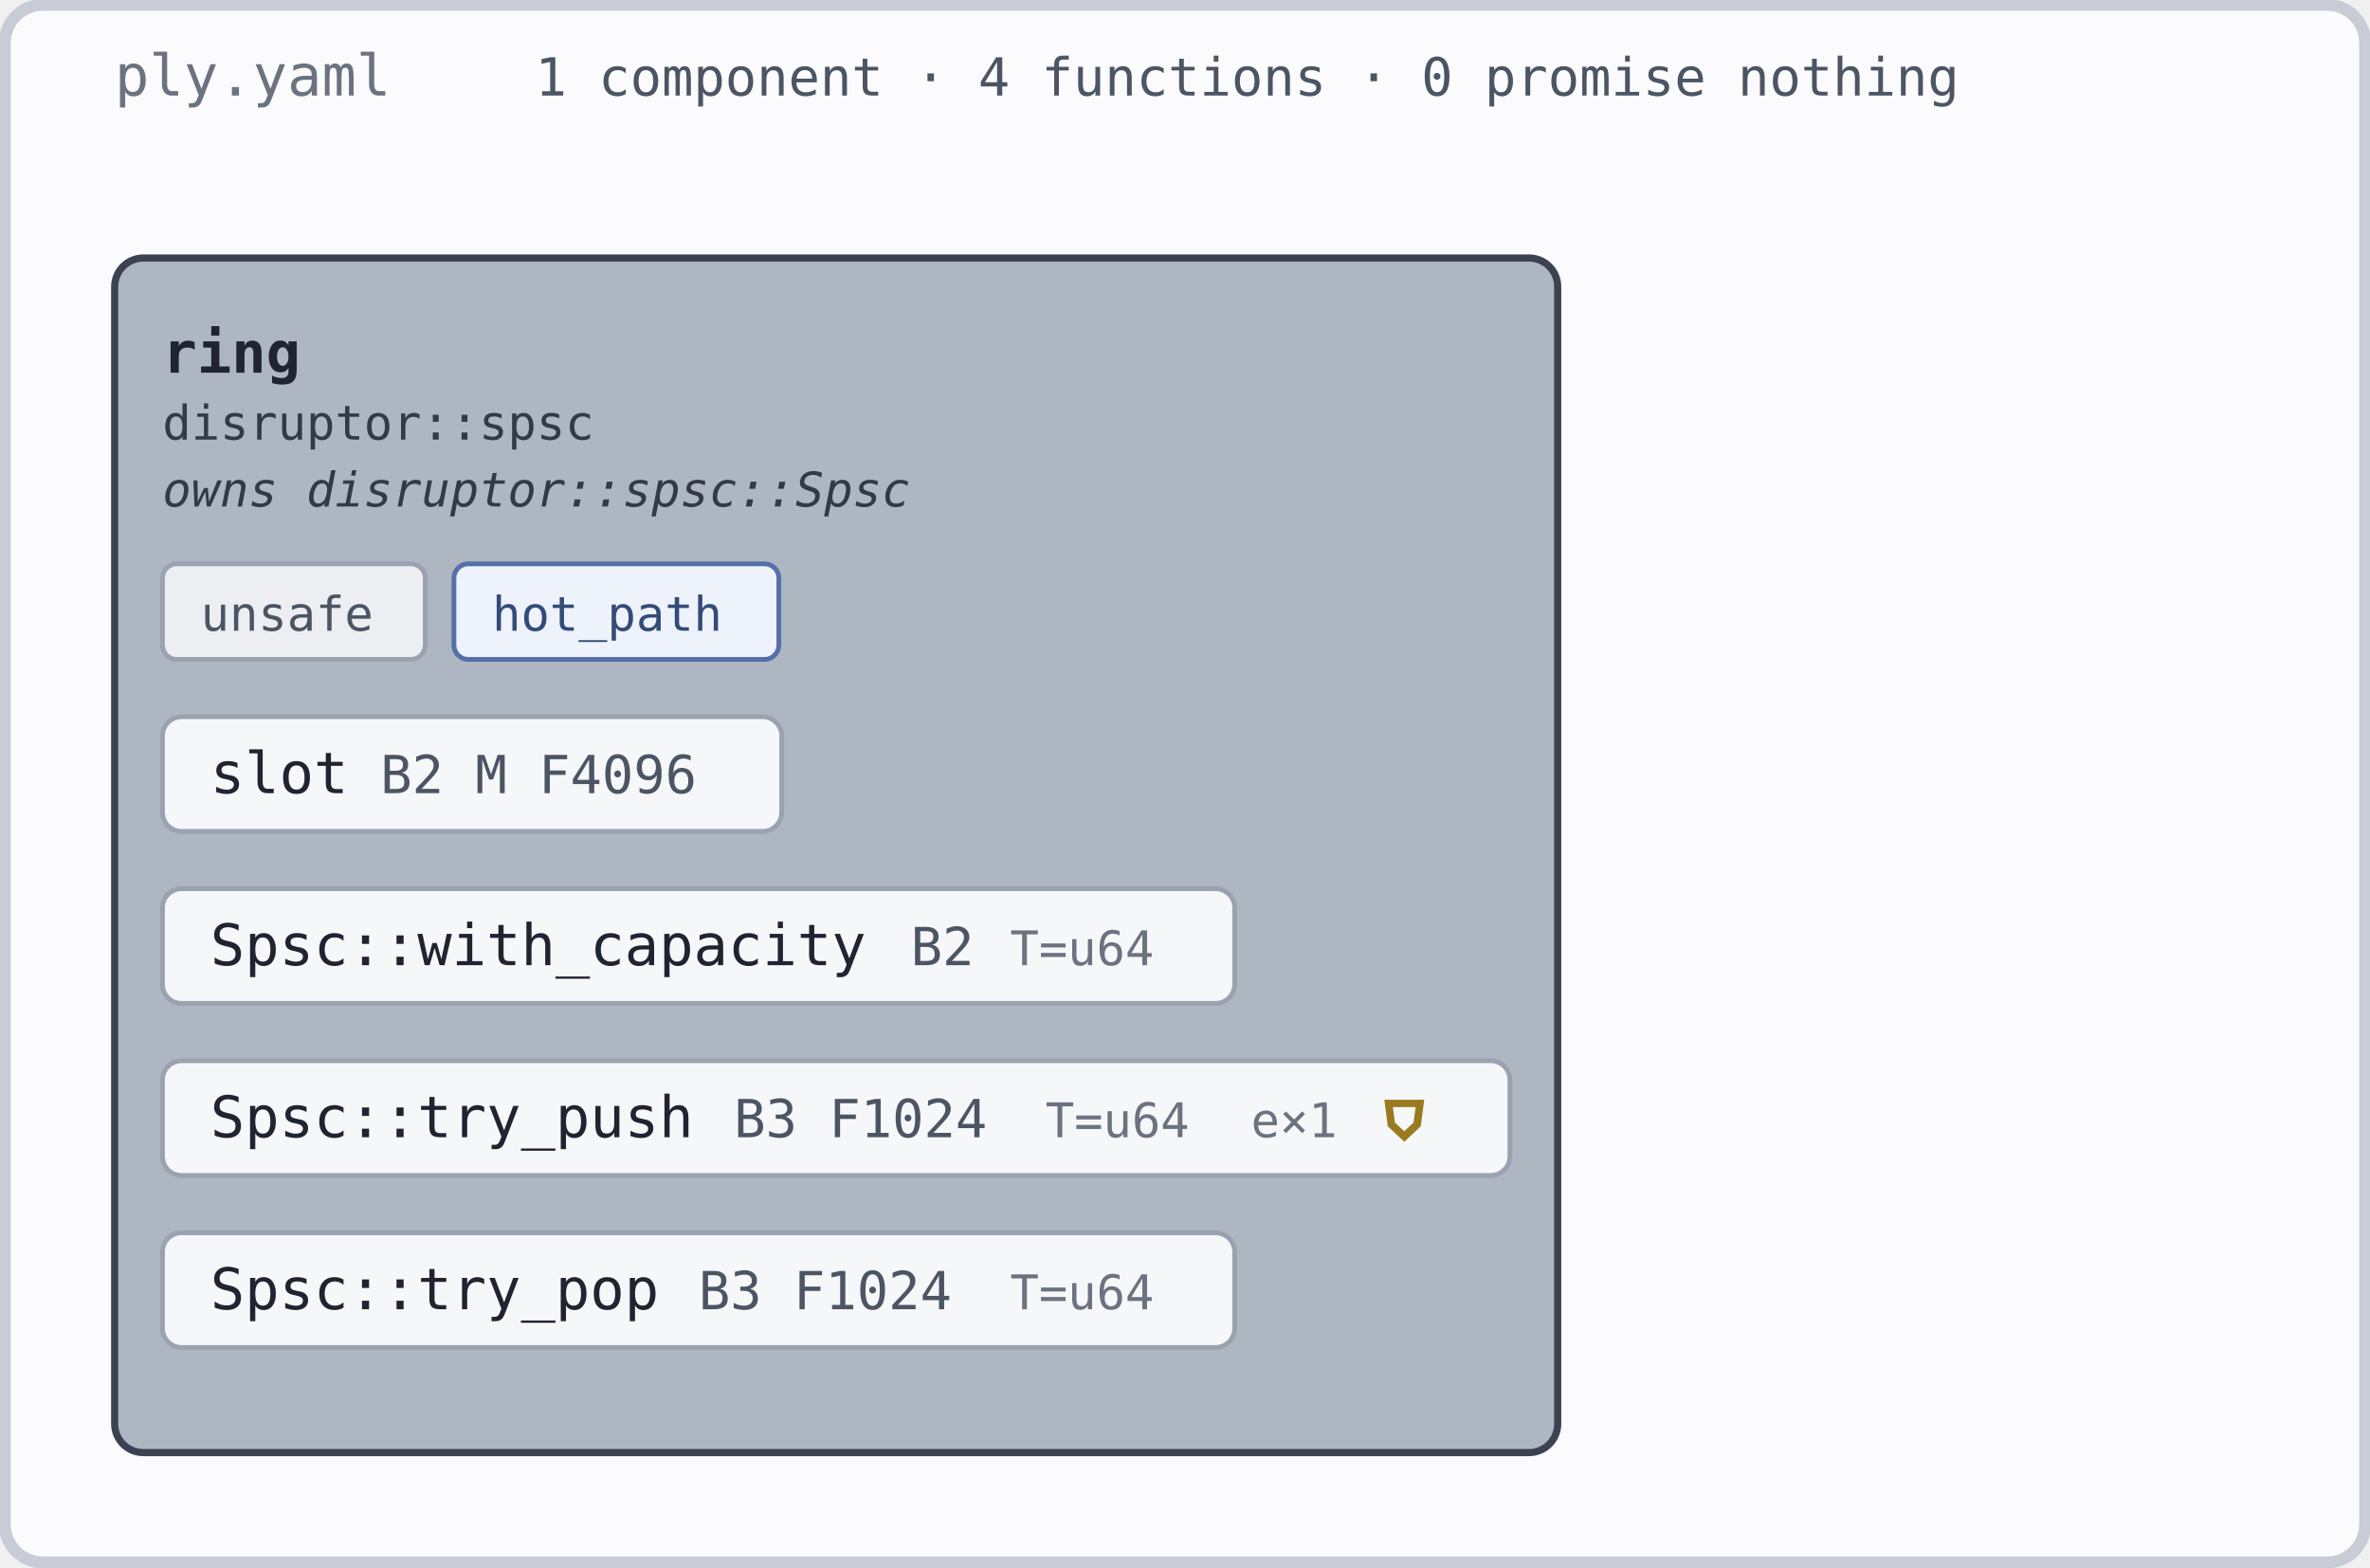
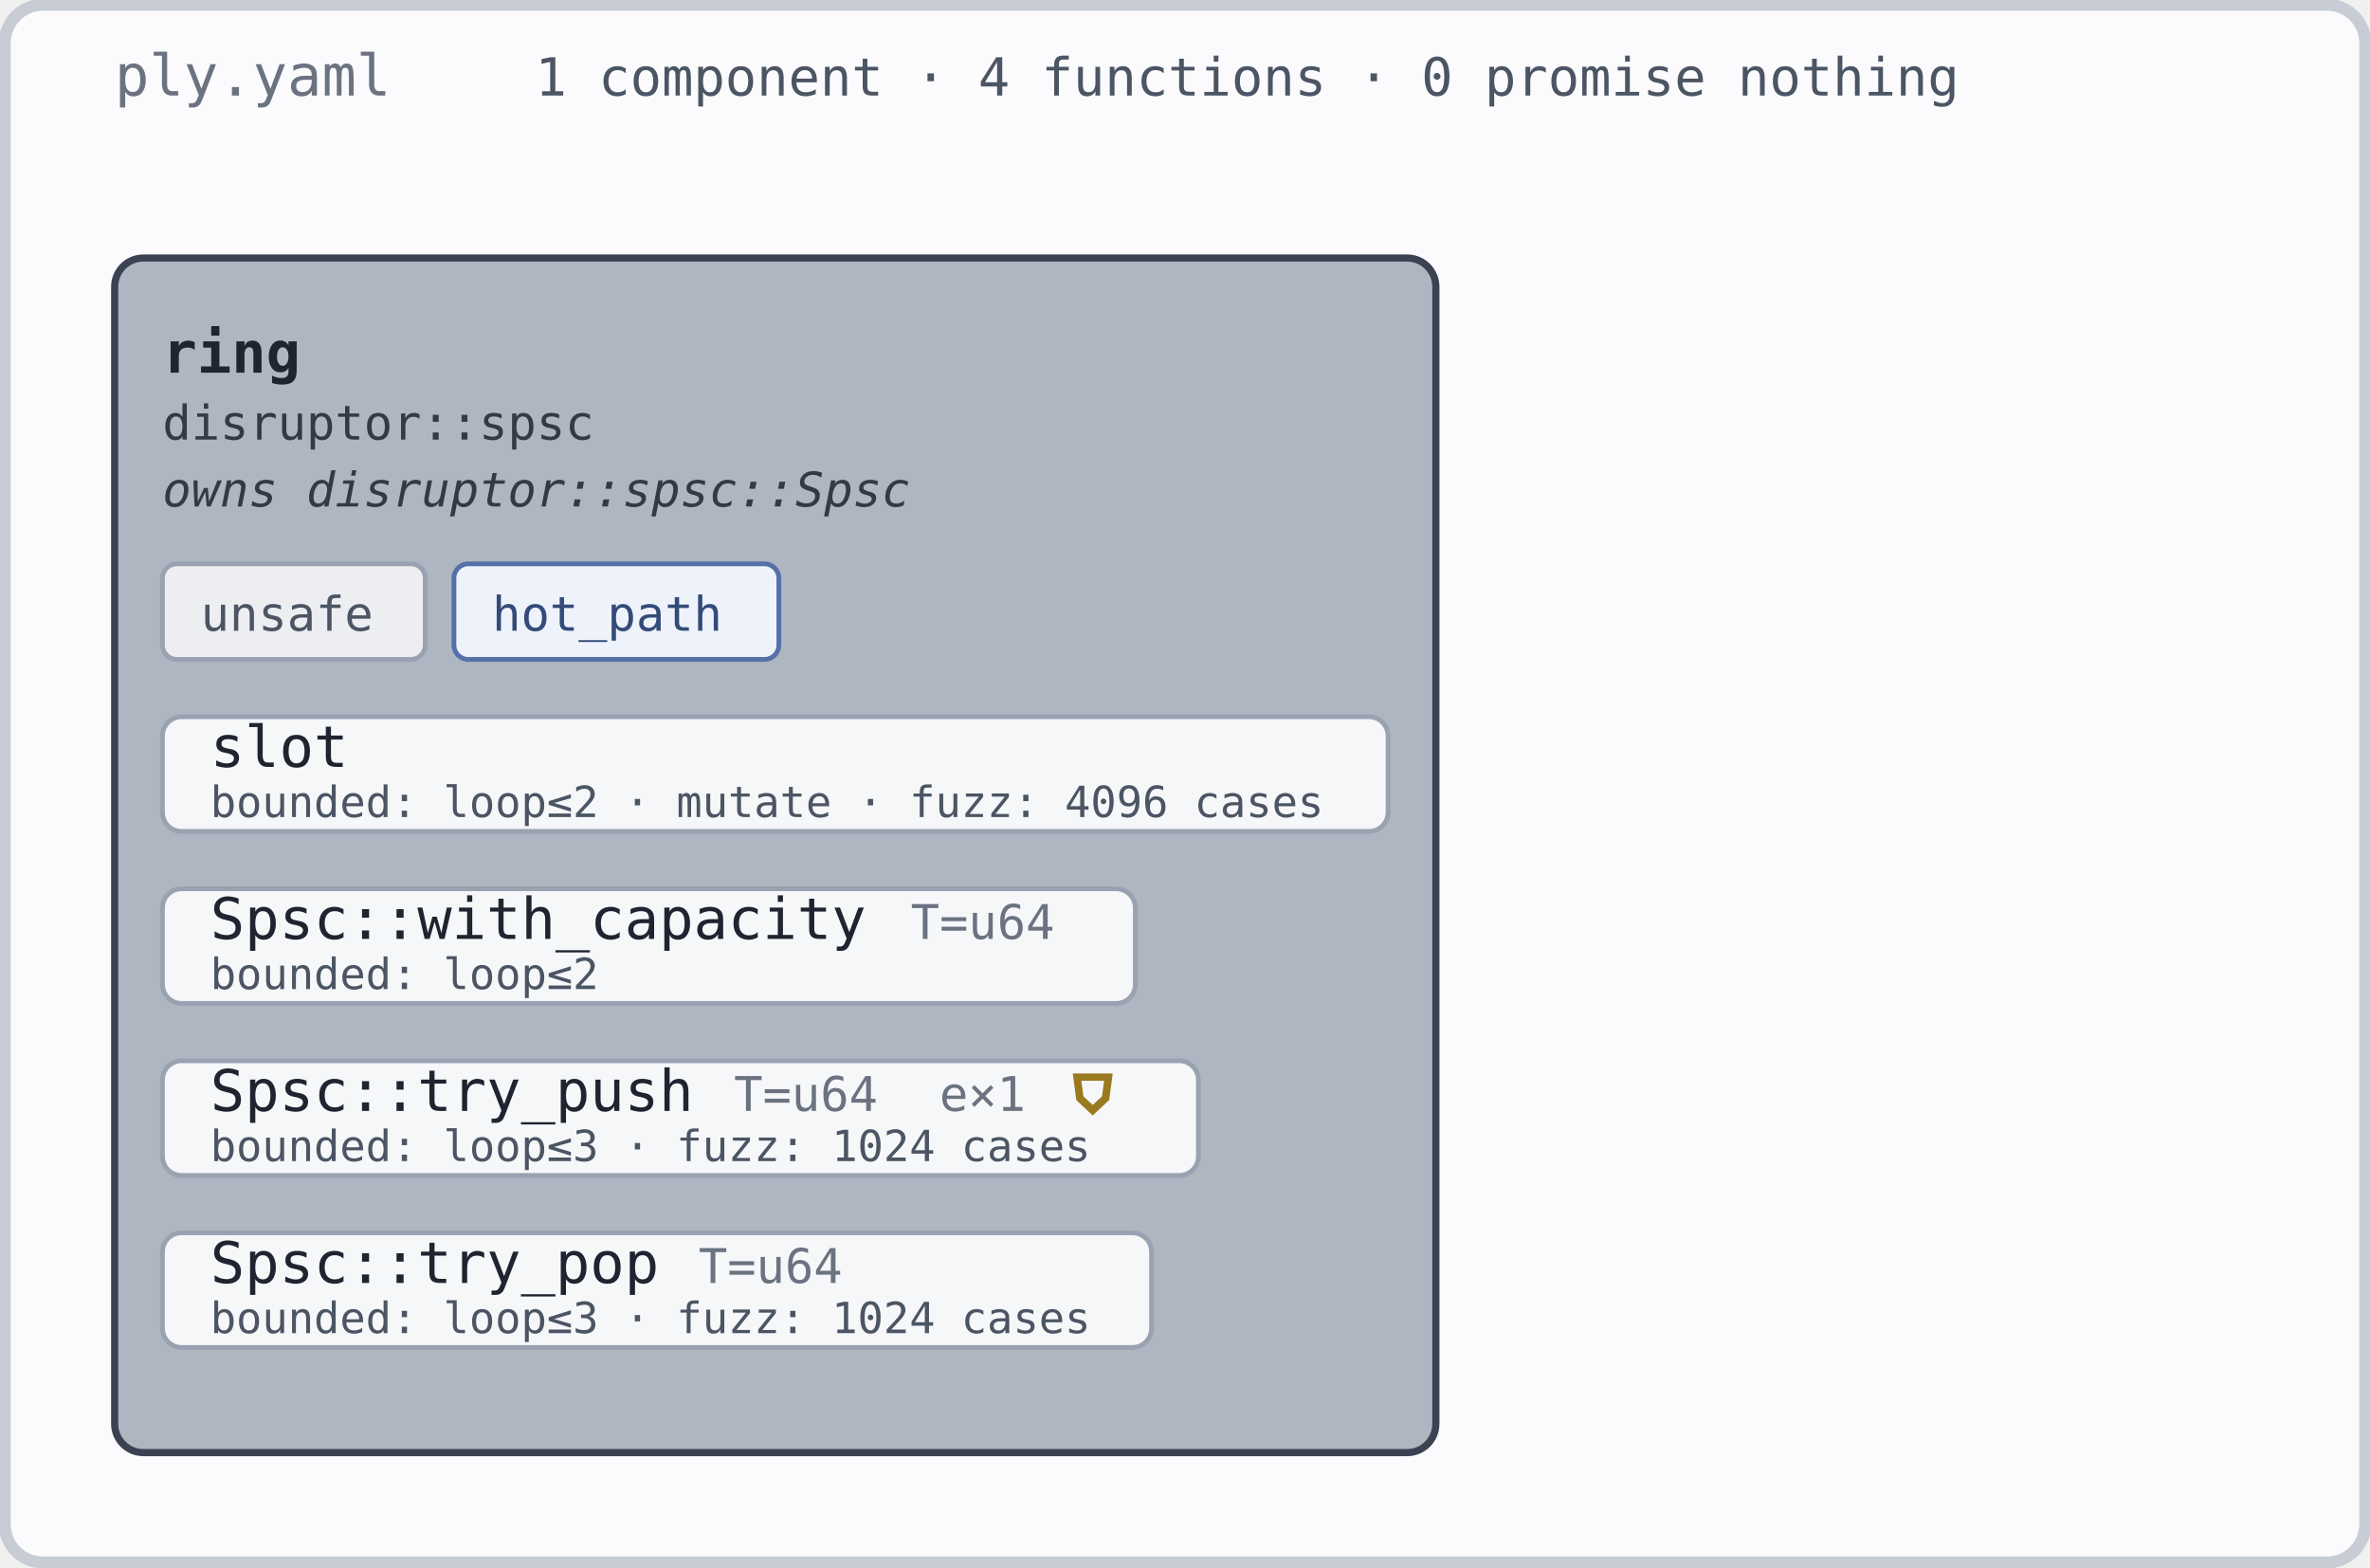
<svg xmlns="http://www.w3.org/2000/svg" width="496.0" height="328.0" viewBox="0 0 496.0 328.0" font-family="monospace" font-size="12">
-   <style>.workspace-frame{fill:#fbfbfd;stroke:#c8ccd4;stroke-width:2.5}.workspace-title{fill:#6b7280}.verdict-strip-text{fill:#4b5563;font-size:11px}.component-box{stroke:#3b4252;stroke-width:1.5}.hollow-box{stroke-dasharray:6 4}.collapsed-stack{stroke:#3b4252;stroke-width:1.5}.pure-seal{fill:none;stroke:#3b4252}.strict-notch{fill:#1f2430}.component-name{fill:#1f2430;font-weight:bold}.component-anchor{fill:#333a45;font-size:10px}.component-owns{fill:#333a45;font-size:10px;font-style:italic}.ceiling-unclaimed{fill:url(#unclaimed-hatch)}.ceiling-tested{fill:#eef0f3}.ceiling-fuzzed{fill:#d2d7de}.ceiling-bounded{fill:#aeb6c2}.ceiling-proved{fill:#8792a3}.contract-mark{fill:#1f2430}.fn-clause{font:11px ui-monospace,SFMono-Regular,Menlo,monospace;fill:#3c4658}.cap-badge rect{fill:#eceef2;stroke:#9aa2b1}.cap-badge text{fill:#4b5563;font-size:10px}.profile-tag rect{fill:#eef2fb;stroke:#5570a8}.profile-tag text{fill:#334b78;font-size:10px}.fn-chip-box{fill:#f6f7f9;stroke:#9aa2b1}.fn-chip-box-synth{fill:#ecdff5;stroke:#9aa2b1}.fn-name{fill:#1f2430}.fn-checks{fill:#4b5563;font-size:11px}.fn-check-with{fill:#6b7280;font-size:10px}.fn-examples{fill:#6b7280;font-size:10px}.fn-shield{fill:none;stroke:#9a7a1f;font-size:13px}.unresolved-pin circle,.registry-pin circle{fill:#fff6d8;stroke:#b08900}.pin-label{fill:#7a5c00;font-size:10px;text-anchor:middle}.edge-line{fill:none;stroke:#3b4252;stroke-width:1.5}.edge-label{fill:#3b4252;font-size:10px;text-anchor:middle}.deny-line{fill:none;stroke:#c9534f;stroke-width:1.5}.deny-bar{stroke:#c9534f;stroke-width:3}.deny-except{fill:#8f2f2c;font-size:10px;text-anchor:middle}.any-node circle{fill:#eceef2;stroke:#9aa2b1}.any-label{fill:#4b5563;text-anchor:middle}.external-box{fill:none;stroke:#3b4252;stroke-width:1.5}#arrow path{fill:#3b4252}@media (prefers-color-scheme: dark){.workspace-frame{fill:#15171c;stroke:#333947}.workspace-title{fill:#8b93a1}.verdict-strip-text{fill:#a3abb9}.component-box,.collapsed-stack,.external-box{stroke:#8891a3}.component-name{fill:#e6e9ef}.component-anchor,.component-owns{fill:#98a0ae}.ceiling-unclaimed{fill:url(#unclaimed-hatch-dark)}.ceiling-tested{fill:#242832}.ceiling-fuzzed{fill:#333947}.ceiling-bounded{fill:#464e60}.ceiling-proved{fill:#5b6479}.contract-mark{fill:#c8cede}.fn-clause{fill:#aab3c4}.cap-badge rect{fill:#252a35;stroke:#6d7686}.cap-badge text{fill:#b6bdca}.profile-tag rect{fill:#1d2532;stroke:#5570a8}.profile-tag text{fill:#9fb6dd}.fn-chip-box{fill:#1c1f27;stroke:#6d7686}.fn-chip-box-synth{fill:#2a2033;stroke:#6d7686}.fn-name{fill:#e6e9ef}.fn-checks{fill:#a3abb9}.fn-check-with,.fn-examples{fill:#8b93a1}.pure-seal,.strict-notch{fill:#c8cede}.pure-seal{fill:none;stroke:#c8cede}.edge-line{stroke:#98a0ae}.edge-label{fill:#a3abb9}.deny-line,.deny-bar{stroke:#e8524b}.deny-except{fill:#e8524b}.any-node circle{fill:#252a35;stroke:#6d7686}.any-label{fill:#a3abb9}.unresolved-pin circle,.registry-pin circle{fill:#2e2814;stroke:#d4a72c}.pin-label{fill:#e3c66b}#arrow path{fill:#98a0ae}}</style>
+   <style>.workspace-frame{fill:#fbfbfd;stroke:#c8ccd4;stroke-width:2.5}.workspace-title{fill:#6b7280}.verdict-strip-text{fill:#4b5563;font-size:11px}.component-box{stroke:#3b4252;stroke-width:1.5}.hollow-box{stroke-dasharray:6 4}.collapsed-stack{stroke:#3b4252;stroke-width:1.5}.pure-seal{fill:none;stroke:#3b4252}.strict-notch{fill:#1f2430}.component-name{fill:#1f2430;font-weight:bold}.component-anchor{fill:#333a45;font-size:10px}.component-owns{fill:#333a45;font-size:10px;font-style:italic}.ceiling-unclaimed{fill:url(#unclaimed-hatch)}.ceiling-tested{fill:#eef0f3}.ceiling-fuzzed{fill:#d2d7de}.ceiling-bounded{fill:#aeb6c2}.ceiling-proved{fill:#8792a3}.contract-mark{fill:#1f2430}.fn-clause{font:11px ui-monospace,SFMono-Regular,Menlo,monospace;fill:#3c4658}.cap-badge rect{fill:#eceef2;stroke:#9aa2b1}.cap-badge text{fill:#4b5563;font-size:10px}.profile-tag rect{fill:#eef2fb;stroke:#5570a8}.profile-tag text{fill:#334b78;font-size:10px}.fn-chip-box{fill:#f6f7f9;stroke:#9aa2b1}.fn-chip-box-synth{fill:#ecdff5;stroke:#9aa2b1}.fn-name{fill:#1f2430}.fn-checks{fill:#4b5563;font-size:9px}.fn-check-with{fill:#6b7280;font-size:10px}.fn-examples{fill:#6b7280;font-size:10px}.fn-shield{fill:none;stroke:#9a7a1f;font-size:13px}.unresolved-pin circle,.registry-pin circle{fill:#fff6d8;stroke:#b08900}.pin-label{fill:#7a5c00;font-size:10px;text-anchor:middle}.edge-line{fill:none;stroke:#3b4252;stroke-width:1.5}.edge-label{fill:#3b4252;font-size:10px;text-anchor:middle}.deny-line{fill:none;stroke:#c9534f;stroke-width:1.5}.deny-bar{stroke:#c9534f;stroke-width:3}.deny-except{fill:#8f2f2c;font-size:10px;text-anchor:middle}.any-node circle{fill:#eceef2;stroke:#9aa2b1}.any-label{fill:#4b5563;text-anchor:middle}.external-box{fill:none;stroke:#3b4252;stroke-width:1.5}#arrow path{fill:#3b4252}@media (prefers-color-scheme: dark){.workspace-frame{fill:#15171c;stroke:#333947}.workspace-title{fill:#8b93a1}.verdict-strip-text{fill:#a3abb9}.component-box,.collapsed-stack,.external-box{stroke:#8891a3}.component-name{fill:#e6e9ef}.component-anchor,.component-owns{fill:#98a0ae}.ceiling-unclaimed{fill:url(#unclaimed-hatch-dark)}.ceiling-tested{fill:#242832}.ceiling-fuzzed{fill:#333947}.ceiling-bounded{fill:#464e60}.ceiling-proved{fill:#5b6479}.contract-mark{fill:#c8cede}.fn-clause{fill:#aab3c4}.cap-badge rect{fill:#252a35;stroke:#6d7686}.cap-badge text{fill:#b6bdca}.profile-tag rect{fill:#1d2532;stroke:#5570a8}.profile-tag text{fill:#9fb6dd}.fn-chip-box{fill:#1c1f27;stroke:#6d7686}.fn-chip-box-synth{fill:#2a2033;stroke:#6d7686}.fn-name{fill:#e6e9ef}.fn-checks{fill:#a3abb9}.fn-check-with,.fn-examples{fill:#8b93a1}.pure-seal,.strict-notch{fill:#c8cede}.pure-seal{fill:none;stroke:#c8cede}.edge-line{stroke:#98a0ae}.edge-label{fill:#a3abb9}.deny-line,.deny-bar{stroke:#e8524b}.deny-except{fill:#e8524b}.any-node circle{fill:#252a35;stroke:#6d7686}.any-label{fill:#a3abb9}.unresolved-pin circle,.registry-pin circle{fill:#2e2814;stroke:#d4a72c}.pin-label{fill:#e3c66b}#arrow path{fill:#98a0ae}}</style>
  <defs>
    <marker id="arrow" viewBox="0 0 10 10" refX="8" refY="5" markerWidth="7" markerHeight="7" orient="auto-start-reverse">
      <path d="M 0 0 L 10 5 L 0 10 z" />
    </marker>
    <pattern id="unclaimed-hatch" patternUnits="userSpaceOnUse" width="8" height="8" patternTransform="rotate(45)">
      <rect width="8" height="8" fill="#fff" />
      <line x1="0" y1="0" x2="0" y2="8" stroke="#c8ccd4" stroke-width="2" />
    </pattern>
    <pattern id="unclaimed-hatch-dark" patternUnits="userSpaceOnUse" width="8" height="8" patternTransform="rotate(45)">
      <rect width="8" height="8" fill="#15171c" />
      <line x1="0" y1="0" x2="0" y2="8" stroke="#4a5262" stroke-width="2" />
    </pattern>
  </defs>
  <rect class="workspace-frame" x="1" y="1" width="494.0" height="326.0" rx="8" />
  <g>
    <text class="workspace-title" x="24.0" y="20">ply.yaml</text>
  </g>
  <g class="verdict-strip">
    <text class="verdict-strip-text" x="112.0" y="20">1 component · 4 functions · 0 promise nothing</text>
  </g>
  <g transform="translate(24.0,54.0)">
    <g class="component" data-name="ring">
-       <rect class="component-box ceiling-bounded" x="0" y="0" width="302.0" height="250.0" rx="6" />
+       <rect class="component-box ceiling-bounded" x="0" y="0" width="276.5" height="250.0" rx="6" />
      <text class="component-name" x="10.0" y="24.0">ring</text>
      <text class="component-anchor" x="10.0" y="38.0">disruptor::spsc</text>
      <text class="component-owns" x="10.0" y="52.0">owns disruptor::spsc::Spsc</text>
      <g class="cap-badge">
        <rect x="10.0" y="64.0" width="55.0" height="20.0" rx="3" />
        <text x="18.0" y="78.0">unsafe</text>
      </g>
      <g class="profile-tag">
        <rect x="71.0" y="64.0" width="68.0" height="20.0" rx="3" />
        <text x="79.0" y="78.0">hot_path</text>
      </g>
      <g transform="translate(10.0,96.0)">
        <g class="fn-chip" data-fn="slot">
-           <rect class="fn-chip-box" x="0" y="0" width="129.6" height="24.0" rx="4" />
-           <text class="fn-name" x="10.0" y="16.0">slot</text>
-           <text class="fn-checks" x="45.6" y="16.0">B2 M F4096</text>
+           <rect class="fn-chip-box" x="0" y="0" width="256.5" height="24.0" rx="4" />
+           <text class="fn-name" x="10.0" y="10.5">slot</text>
+           <text class="fn-checks" x="10.0" y="21.0">bounded: loop≤2 · mutate · fuzz: 4096 cases</text>
        </g>
      </g>
      <g transform="translate(10.0,132.0)">
        <g class="fn-chip" data-fn="Spsc::with_capacity">
-           <rect class="fn-chip-box" x="0" y="0" width="224.4" height="24.0" rx="4" />
-           <text class="fn-name" x="10.0" y="16.0">Spsc::with_capacity</text>
-           <text class="fn-checks" x="156.6" y="16.0">B2</text>
-           <text class="fn-check-with" x="177.4" y="16.0">T=u64</text>
+           <rect class="fn-chip-box" x="0" y="0" width="203.6" height="24.0" rx="4" />
+           <text class="fn-name" x="10.0" y="10.5">Spsc::with_capacity</text>
+           <text class="fn-check-with" x="156.6" y="10.5">T=u64</text>
+           <text class="fn-checks" x="10.0" y="21.0">bounded: loop≤2</text>
        </g>
      </g>
      <g transform="translate(10.0,168.0)">
        <g class="fn-chip" data-fn="Spsc::try_push">
-           <rect class="fn-chip-box" x="0" y="0" width="282.0" height="24.0" rx="4" />
-           <text class="fn-name" x="10.0" y="16.0">Spsc::try_push</text>
-           <text class="fn-checks" x="119.6" y="16.0">B3 F1024</text>
-           <text class="fn-check-with" x="184.8" y="16.0">T=u64</text>
-           <text class="fn-examples" x="227.8" y="16.0">e×1</text>
+           <rect class="fn-chip-box" x="0" y="0" width="216.8" height="24.0" rx="4" />
+           <text class="fn-name" x="10.0" y="10.5">Spsc::try_push</text>
+           <text class="fn-check-with" x="119.6" y="10.5">T=u64</text>
+           <text class="fn-examples" x="162.6" y="10.5">e×1</text>
          <g class="fn-shield">
-             <text x="256.0" y="16.0">⛉</text>
+             <text x="190.8" y="10.5">⛉</text>
          </g>
+           <text class="fn-checks" x="10.0" y="21.0">bounded: loop≤3 · fuzz: 1024 cases</text>
        </g>
      </g>
      <g transform="translate(10.0,204.0)">
        <g class="fn-chip" data-fn="Spsc::try_pop">
-           <rect class="fn-chip-box" x="0" y="0" width="224.4" height="24.0" rx="4" />
-           <text class="fn-name" x="10.0" y="16.0">Spsc::try_pop</text>
-           <text class="fn-checks" x="112.2" y="16.0">B3 F1024</text>
-           <text class="fn-check-with" x="177.4" y="16.0">T=u64</text>
+           <rect class="fn-chip-box" x="0" y="0" width="207.0" height="24.0" rx="4" />
+           <text class="fn-name" x="10.0" y="10.5">Spsc::try_pop</text>
+           <text class="fn-check-with" x="112.2" y="10.5">T=u64</text>
+           <text class="fn-checks" x="10.0" y="21.0">bounded: loop≤3 · fuzz: 1024 cases</text>
        </g>
      </g>
    </g>
  </g>
</svg>
